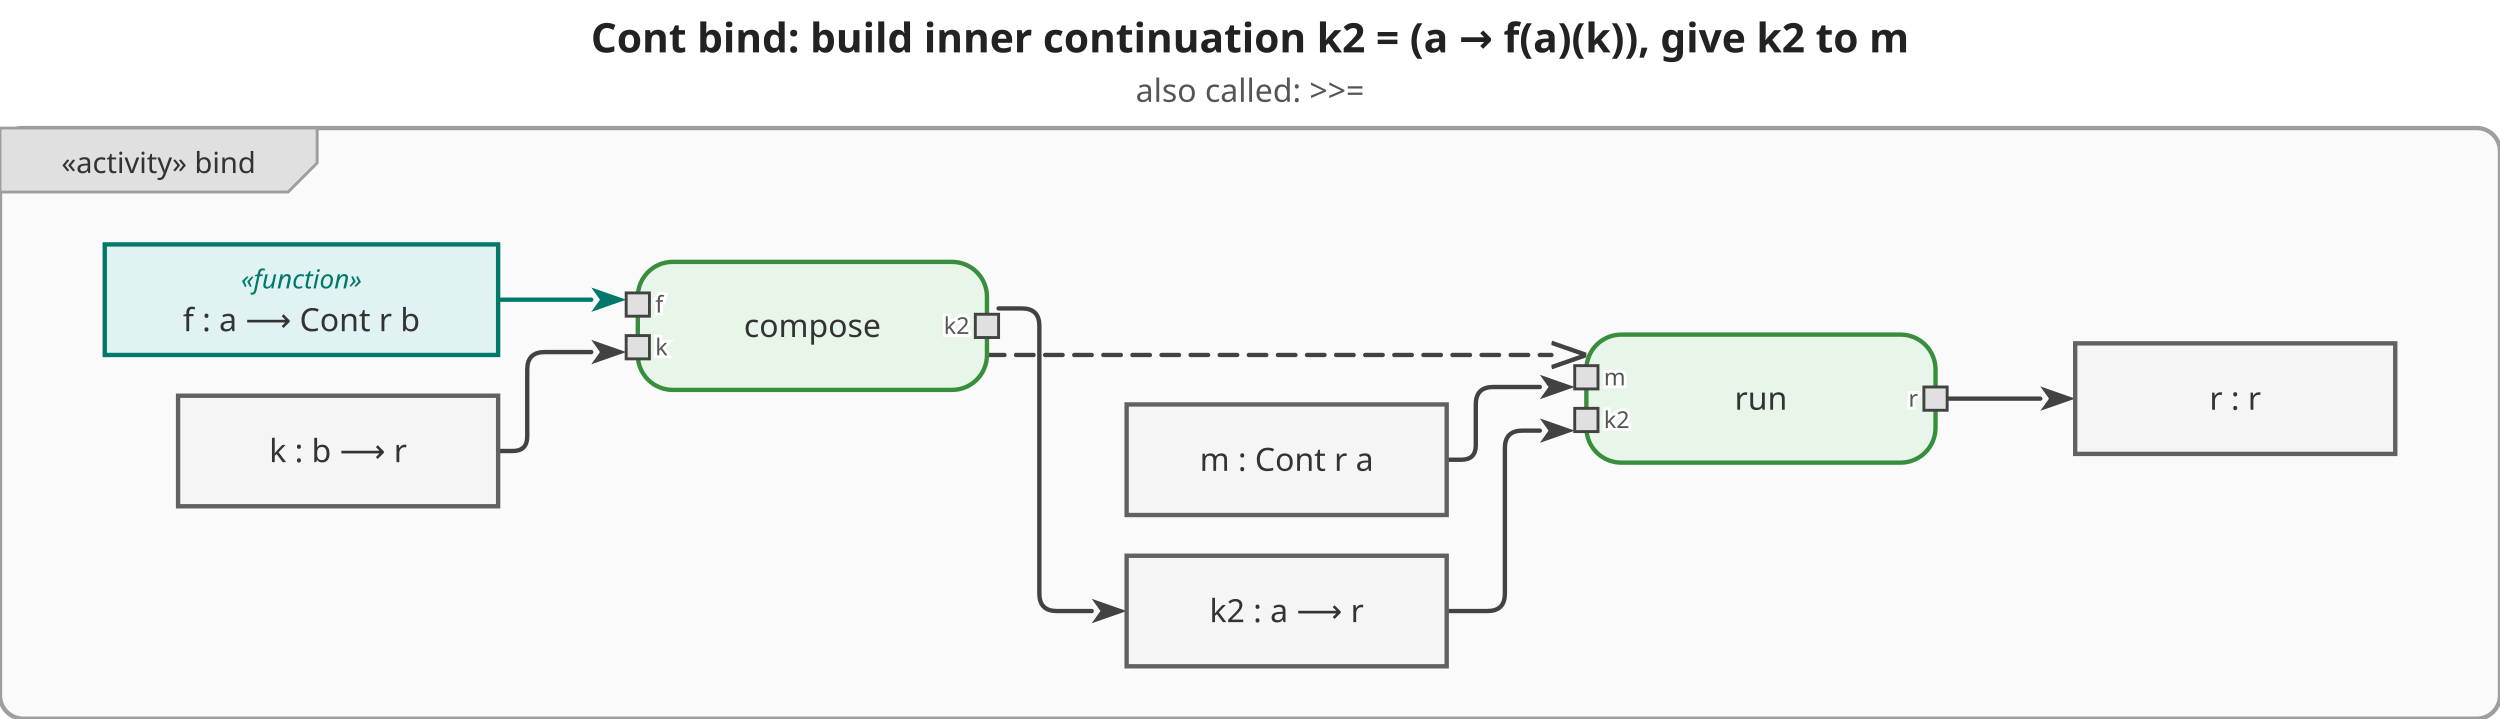
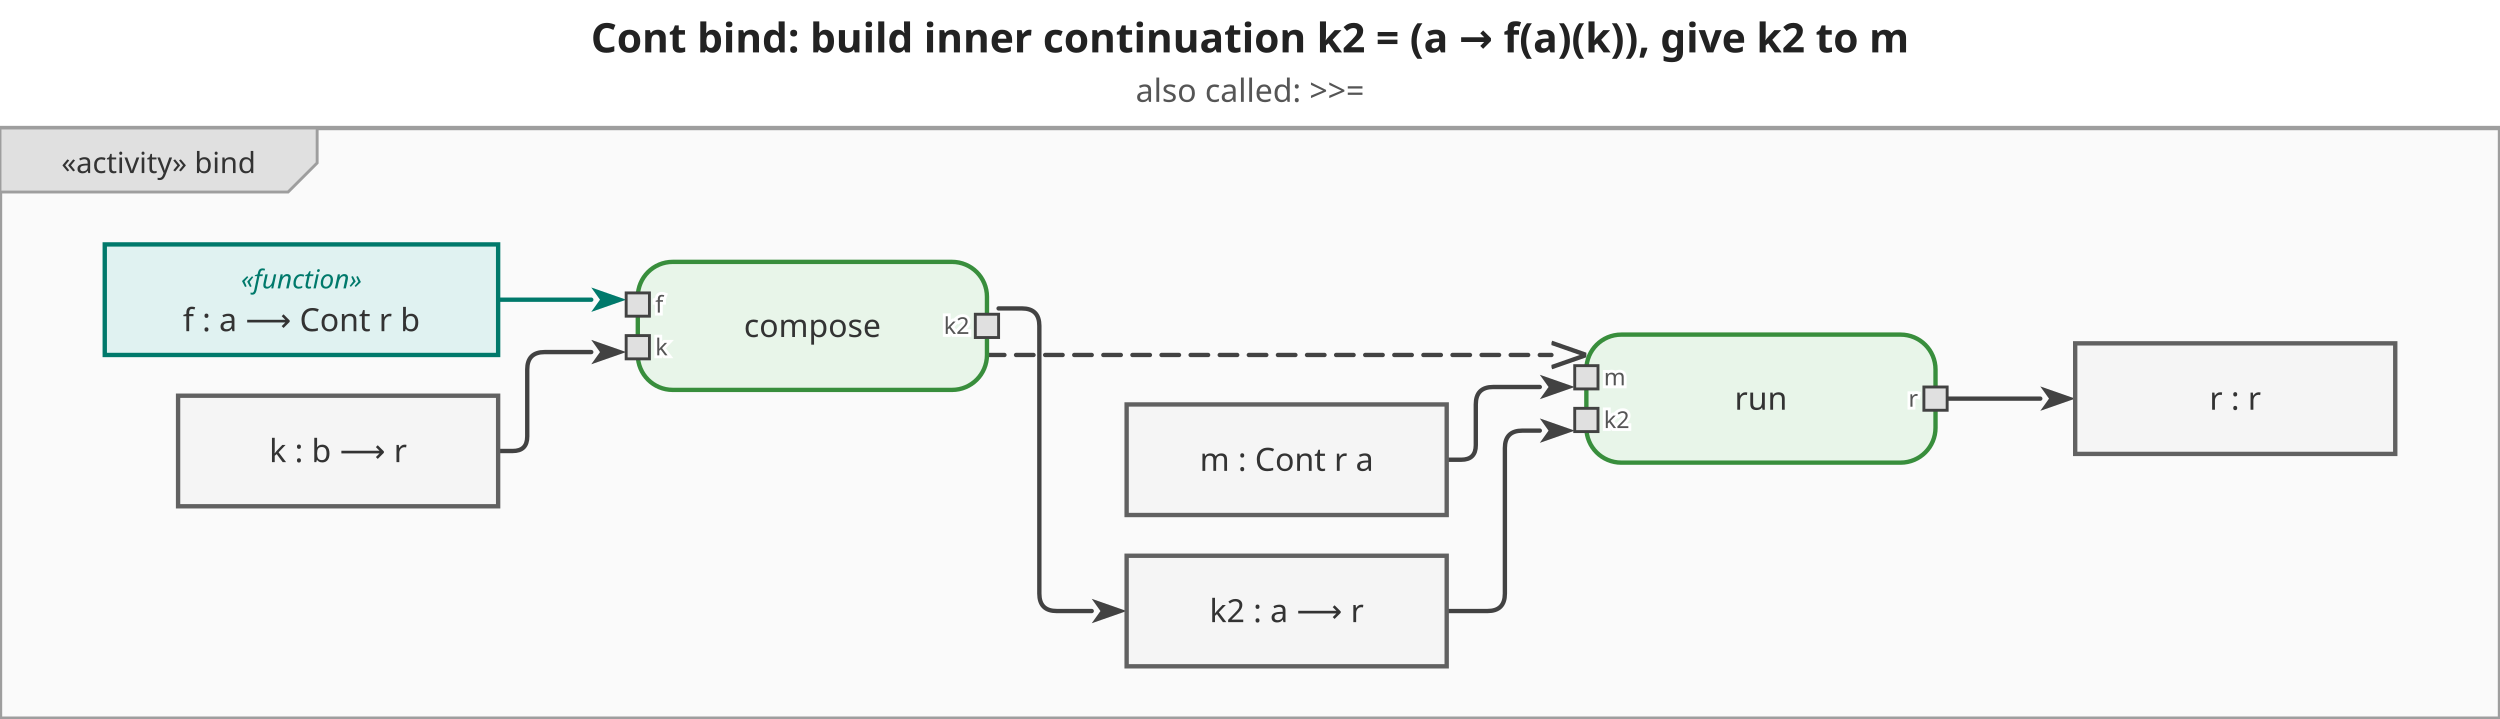
<svg xmlns="http://www.w3.org/2000/svg" viewBox="0 0 859.2 247" width="859.2" height="247">
  <defs>
    <marker id="arrowFilled" viewBox="0 0 10 10" refX="0" refY="5" markerWidth="8" markerHeight="8" orient="auto-start-reverse">
      <path d="M0,1.5 L10,5 L0,8.5 L2.5,5 Z" fill="#424242" />
    </marker>
    <marker id="arrowOpen" viewBox="0 0 10 10" refX="0" refY="5" markerWidth="8" markerHeight="8" orient="auto-start-reverse">
      <path d="M0,1.5 L10,5 L0,8.5" fill="none" stroke="#424242" stroke-width="1.25" />
    </marker>
    <marker id="arrowHof" viewBox="0 0 10 10" refX="0" refY="5" markerWidth="8" markerHeight="8" orient="auto-start-reverse">
      <path d="M0,1.5 L10,5 L0,8.5 L2.5,5 Z" fill="#00796b" />
    </marker>
  </defs>
  <rect width="859.2" height="247" fill="white" />
  <text x="429.6" y="18" text-anchor="middle" font-size="14" font-weight="bold" font-family="sans-serif" fill="#222">Cont bind: build inner continuation k2 = (a → f(a)(k)), give k2 to m</text>
  <text x="429.6" y="35" text-anchor="middle" font-size="11" font-weight="normal" font-family="sans-serif" fill="#555">also called: &gt;&gt;=</text>
  <g transform="translate(0,44)">
-     <rect x="0" y="0" width="859.2" height="203" rx="8" fill="#fafafa" stroke="#9e9e9e" stroke-width="1.5" />
+     <rect x="0" y="0" width="859.2" height="203" fill="#fafafa" stroke="#9e9e9e" stroke-width="1.5" />
    <g class="diagram-frame-tab tab-activity">
      <path d="M0,0 L109,0 L109,12 L99,22 L0,22 Z" fill="#e0e0e0" stroke="#9e9e9e" stroke-width="1" />
      <text x="54.5" y="12" text-anchor="middle" font-size="10" font-family="sans-serif" dominant-baseline="middle" fill="#333">«activity» bind</text>
    </g>
    <g class="edge hof-edge">
      <path d="M171.2,59.0 L203.2,59.0" fill="none" stroke="#00796b" stroke-width="1.5" stroke-linejoin="round" stroke-linecap="round" marker-end="url(#arrowHof)" />
    </g>
    <g class="edge">
      <path d="M171.2,111.0 L176.2,111.0 Q181.2,111.0 181.2,106.0 L181.2,83.0 Q181.2,77.0 187.2,77.0 L203.2,77.0" fill="none" stroke="#424242" stroke-width="1.5" stroke-linejoin="round" stroke-linecap="round" marker-end="url(#arrowFilled)" />
    </g>
    <g class="edge">
      <path d="M343.2,62.0 L351.2,62.0 Q357.2,62.0 357.2,68.0 L357.2,160.0 Q357.2,166.0 363.2,166.0 L375.2,166.0" fill="none" stroke="#424242" stroke-width="1.5" stroke-linejoin="round" stroke-linecap="round" marker-end="url(#arrowFilled)" />
    </g>
    <g class="edge">
      <path d="M497.2,114.0 L502.2,114.0 Q507.2,114.0 507.2,109.0 L507.2,95.0 Q507.2,89.0 513.2,89.0 L529.2,89.0" fill="none" stroke="#424242" stroke-width="1.5" stroke-linejoin="round" stroke-linecap="round" marker-end="url(#arrowFilled)" />
    </g>
    <g class="edge">
      <path d="M497.2,166.0 L511.2,166.0 Q517.2,166.0 517.2,160.0 L517.2,110.0 Q517.2,104.0 523.2,104.0 L529.2,104.0" fill="none" stroke="#424242" stroke-width="1.5" stroke-linejoin="round" stroke-linecap="round" marker-end="url(#arrowFilled)" />
    </g>
    <g class="edge">
      <path d="M669.2,93.0 L701.2,93.0" fill="none" stroke="#424242" stroke-width="1.5" stroke-linejoin="round" stroke-linecap="round" marker-end="url(#arrowFilled)" />
    </g>
    <g class="edge">
      <path d="M339.2,78.0 L533.2,78.0" fill="none" stroke="#424242" stroke-width="1.5" stroke-linejoin="round" stroke-linecap="round" marker-end="url(#arrowOpen)" stroke-dasharray="6,4" />
    </g>
    <g class="action-node">
      <rect x="219.2" y="46" width="120" height="44" rx="12" fill="#e8f5e9" stroke="#388e3c" stroke-width="1.5" />
      <text class="action-label" x="279.2" y="68" text-anchor="middle" font-size="11" font-family="sans-serif" dominant-baseline="middle" fill="#333">compose</text>
      <g class="pin pin-in">
        <rect x="215.2" y="56.667" width="8" height="8" fill="#e0e0e0" stroke="#424242" stroke-width="1" />
        <text x="225.2" y="60.667" text-anchor="start" font-size="8" font-family="sans-serif" dominant-baseline="middle" fill="#555" stroke="white" stroke-width="2" paint-order="stroke fill">f</text>
      </g>
      <g class="pin pin-in">
        <rect x="215.2" y="71.333" width="8" height="8" fill="#e0e0e0" stroke="#424242" stroke-width="1" />
        <text x="225.2" y="75.333" text-anchor="start" font-size="8" font-family="sans-serif" dominant-baseline="middle" fill="#555" stroke="white" stroke-width="2" paint-order="stroke fill">k</text>
      </g>
      <g class="pin pin-out">
        <rect x="335.2" y="64" width="8" height="8" fill="#e0e0e0" stroke="#424242" stroke-width="1" />
        <text x="333.2" y="68" text-anchor="end" font-size="8" font-family="sans-serif" dominant-baseline="middle" fill="#555" stroke="white" stroke-width="2" paint-order="stroke fill">k2</text>
      </g>
    </g>
    <g class="action-node">
      <rect x="545.2" y="71" width="120" height="44" rx="12" fill="#e8f5e9" stroke="#388e3c" stroke-width="1.5" />
      <text class="action-label" x="605.2" y="93" text-anchor="middle" font-size="11" font-family="sans-serif" dominant-baseline="middle" fill="#333">run</text>
      <g class="pin pin-in">
        <rect x="541.2" y="81.667" width="8" height="8" fill="#e0e0e0" stroke="#424242" stroke-width="1" />
        <text x="551.2" y="85.667" text-anchor="start" font-size="8" font-family="sans-serif" dominant-baseline="middle" fill="#555" stroke="white" stroke-width="2" paint-order="stroke fill">m</text>
      </g>
      <g class="pin pin-in">
        <rect x="541.2" y="96.333" width="8" height="8" fill="#e0e0e0" stroke="#424242" stroke-width="1" />
        <text x="551.2" y="100.333" text-anchor="start" font-size="8" font-family="sans-serif" dominant-baseline="middle" fill="#555" stroke="white" stroke-width="2" paint-order="stroke fill">k2</text>
      </g>
      <g class="pin pin-out">
        <rect x="661.2" y="89" width="8" height="8" fill="#e0e0e0" stroke="#424242" stroke-width="1" />
        <text x="659.2" y="93" text-anchor="end" font-size="8" font-family="sans-serif" dominant-baseline="middle" fill="#555" stroke="white" stroke-width="2" paint-order="stroke fill">r</text>
      </g>
    </g>
    <g class="object-node">
      <rect x="387.2" y="95" width="110" height="38" fill="#f5f5f5" stroke="#616161" stroke-width="1.5" />
      <text x="442.2" y="114" text-anchor="middle" font-size="11" font-family="sans-serif" dominant-baseline="middle" fill="#333">m : Cont r a</text>
    </g>
    <g class="object-node hof">
      <rect x="36" y="40" width="135.2" height="38" fill="#e0f2f1" stroke="#00796b" stroke-width="1.5" />
      <text x="103.6" y="52" text-anchor="middle" font-size="9" font-style="italic" font-family="sans-serif" dominant-baseline="middle" fill="#00796b">«function»</text>
      <text x="103.6" y="66" text-anchor="middle" font-size="11" font-family="sans-serif" dominant-baseline="middle" fill="#333">f : a ⟶ Cont r b</text>
    </g>
    <g class="object-node">
      <rect x="61.2" y="92" width="110" height="38" fill="#f5f5f5" stroke="#616161" stroke-width="1.5" />
      <text x="116.2" y="111" text-anchor="middle" font-size="11" font-family="sans-serif" dominant-baseline="middle" fill="#333">k : b ⟶ r</text>
    </g>
    <g class="object-node">
      <rect x="387.2" y="147" width="110" height="38" fill="#f5f5f5" stroke="#616161" stroke-width="1.5" />
      <text x="442.2" y="166" text-anchor="middle" font-size="11" font-family="sans-serif" dominant-baseline="middle" fill="#333">k2 : a ⟶ r</text>
    </g>
    <g class="object-node">
      <rect x="713.2" y="74" width="110" height="38" fill="#f5f5f5" stroke="#616161" stroke-width="1.5" />
      <text x="768.2" y="93" text-anchor="middle" font-size="11" font-family="sans-serif" dominant-baseline="middle" fill="#333">r : r</text>
    </g>
  </g>
</svg>
